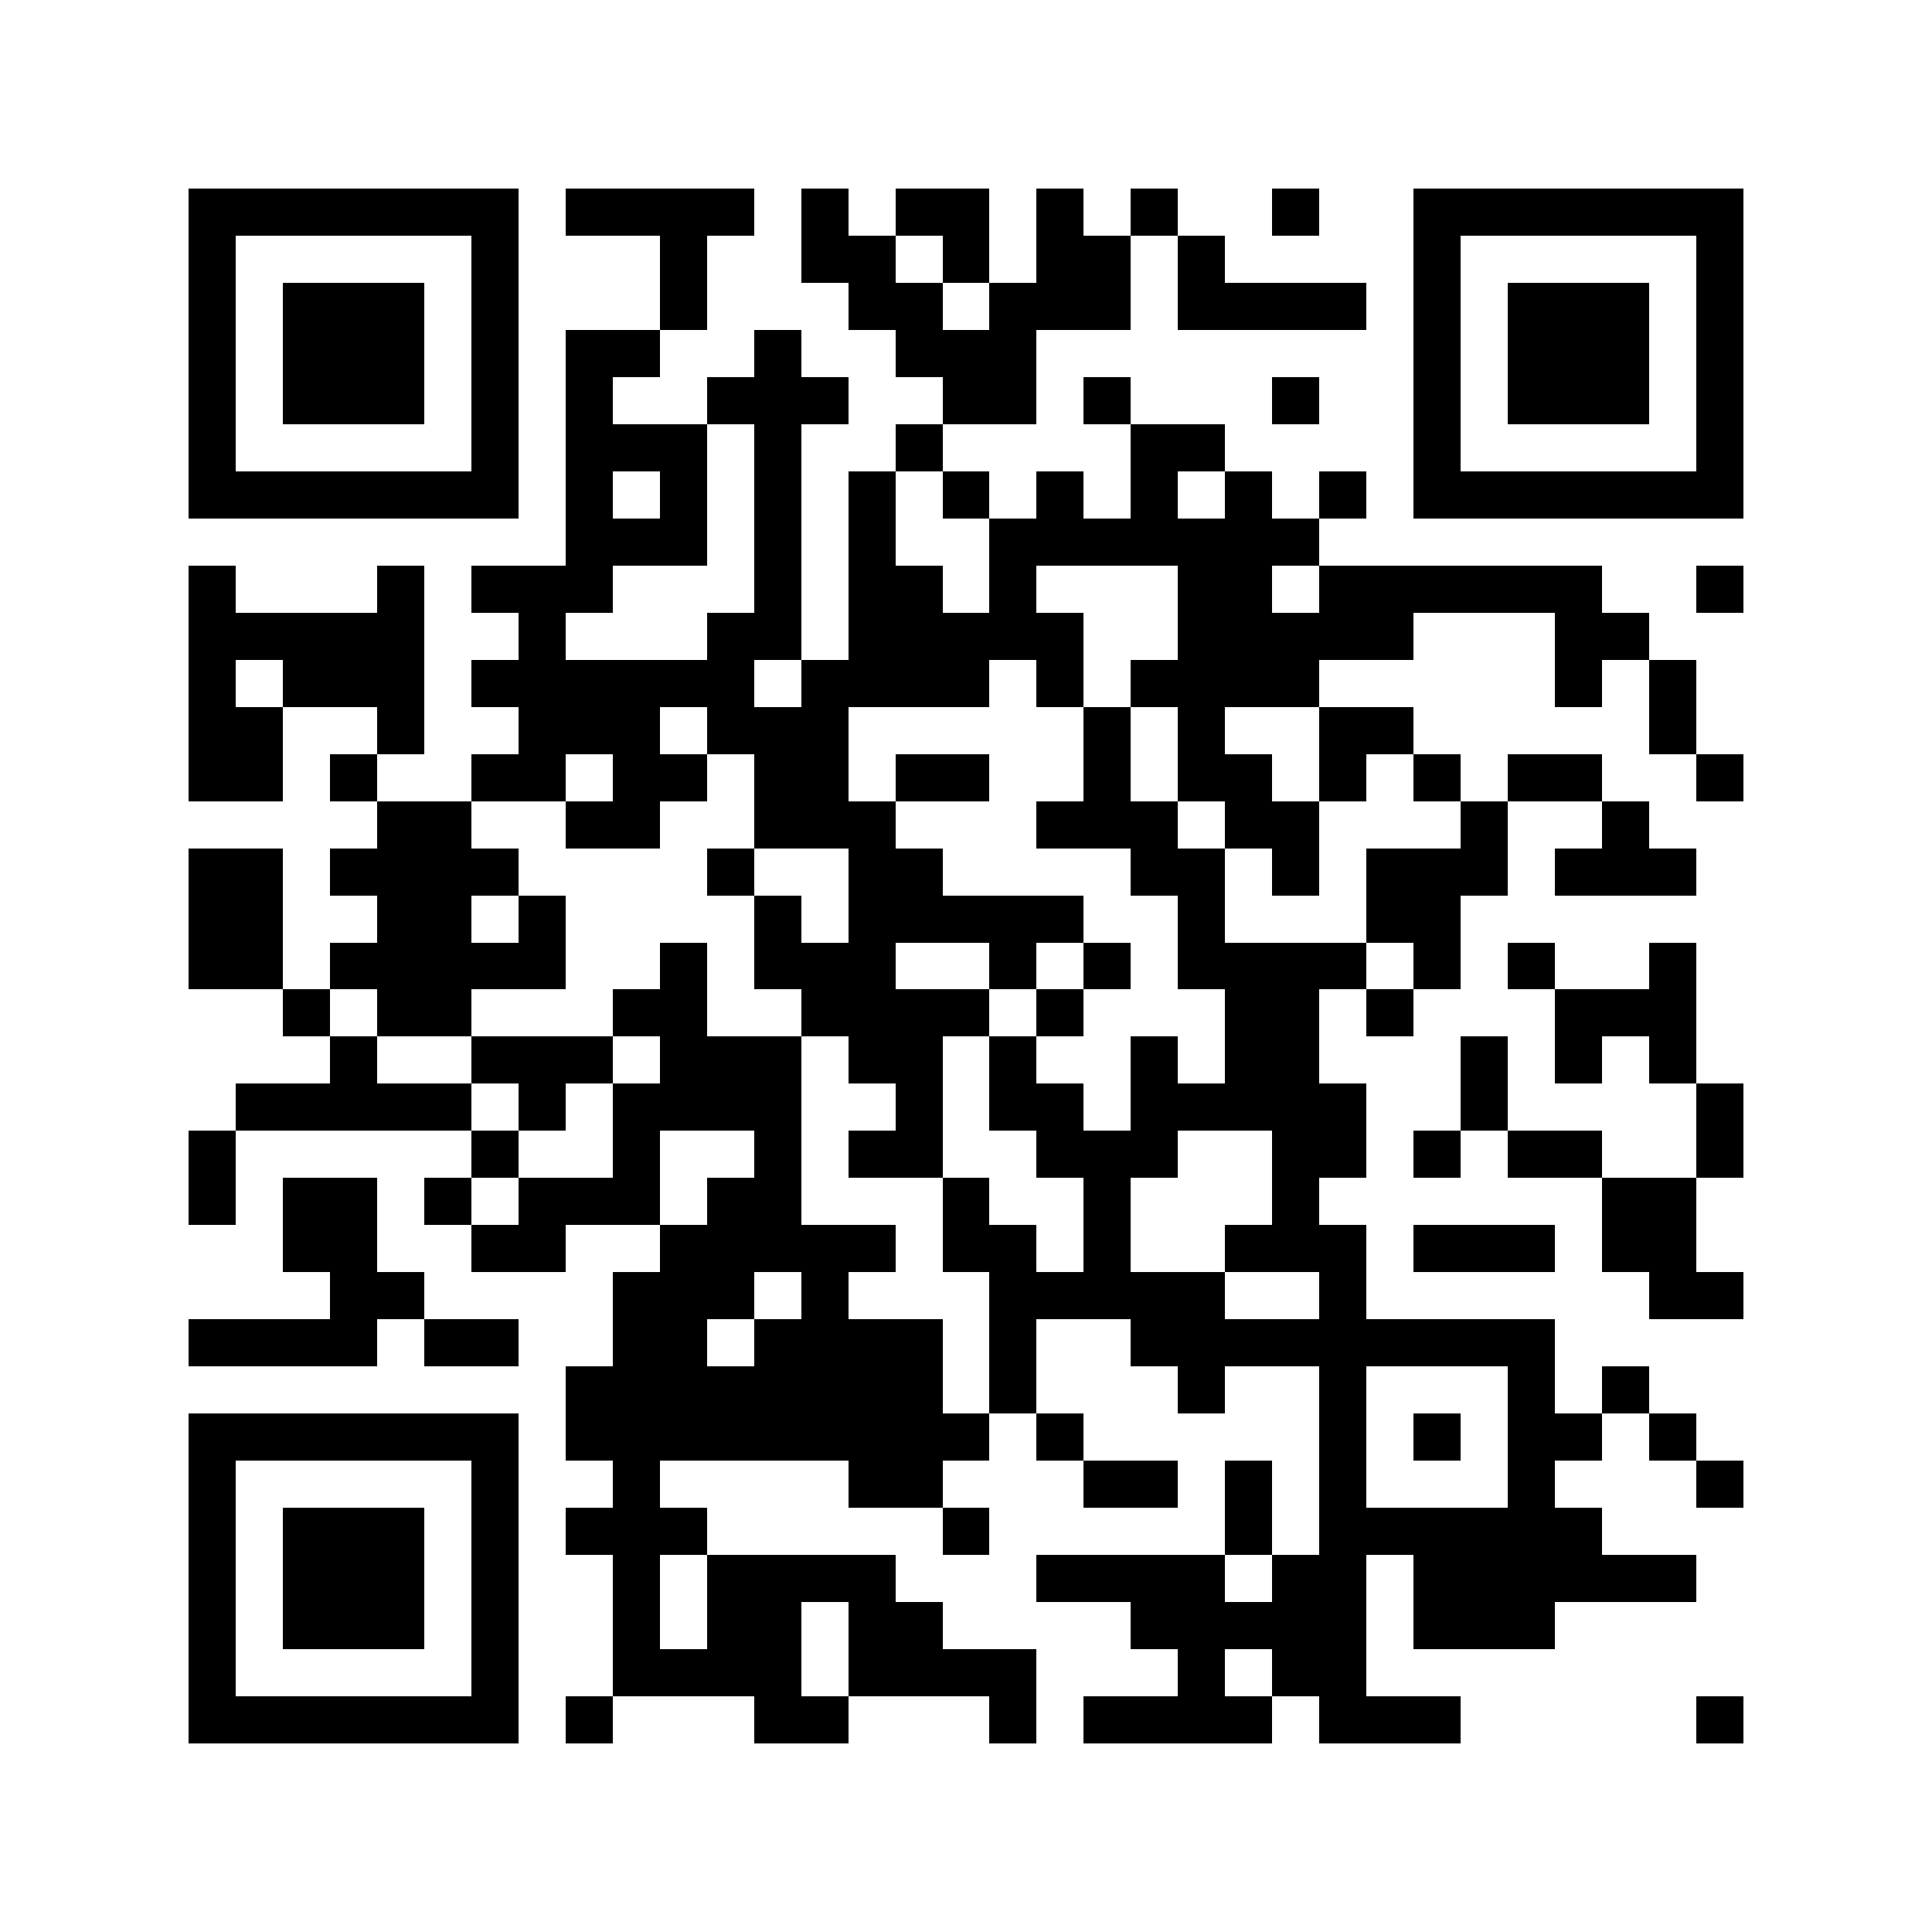
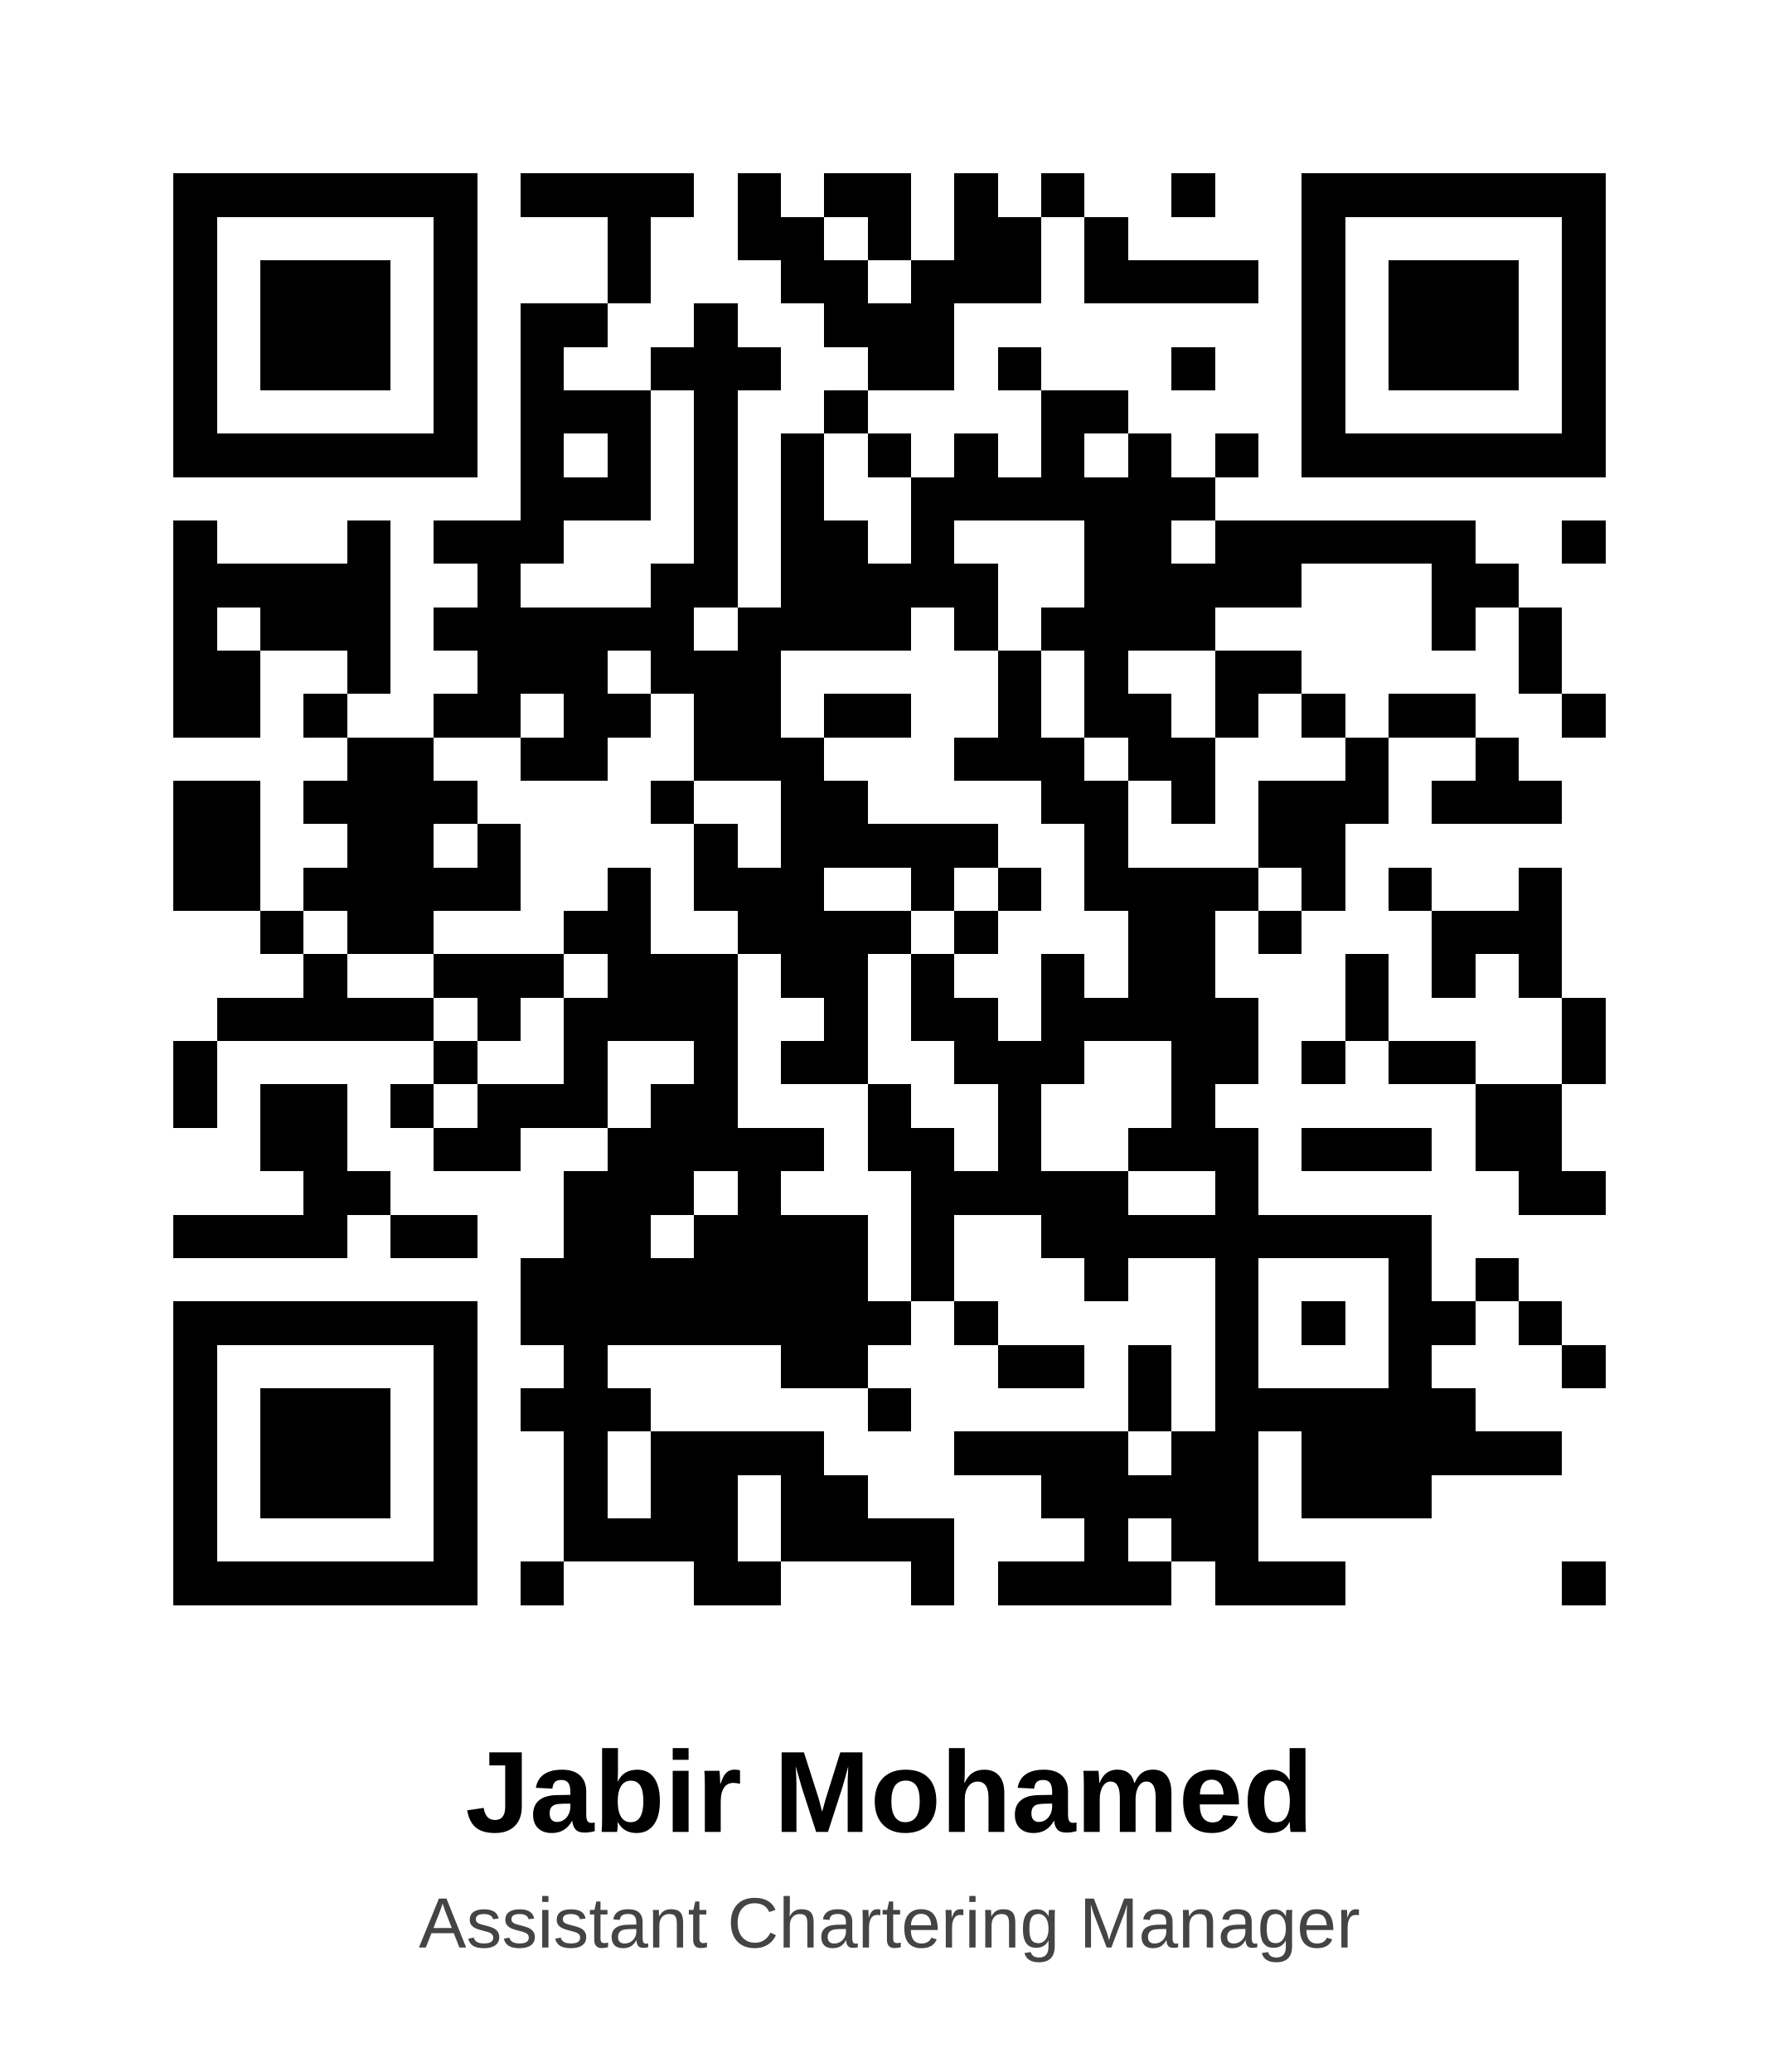
- <svg xmlns="http://www.w3.org/2000/svg" viewBox="0 0 41 41" shape-rendering="crispEdges">
-   <path fill="#ffffff" d="M0 0h41v41H0z" />
-   <path stroke="#000000" d="M4 4.5h7m1 0h4m1 0h1m1 0h2m1 0h1m1 0h1m2 0h1m2 0h7M4 5.5h1m5 0h1m3 0h1m2 0h2m1 0h1m1 0h2m1 0h1m4 0h1m5 0h1M4 6.5h1m1 0h3m1 0h1m3 0h1m3 0h2m1 0h3m1 0h4m1 0h1m1 0h3m1 0h1M4 7.5h1m1 0h3m1 0h1m1 0h2m2 0h1m2 0h3m8 0h1m1 0h3m1 0h1M4 8.5h1m1 0h3m1 0h1m1 0h1m2 0h3m2 0h2m1 0h1m3 0h1m2 0h1m1 0h3m1 0h1M4 9.5h1m5 0h1m1 0h3m1 0h1m2 0h1m4 0h2m4 0h1m5 0h1M4 10.5h7m1 0h1m1 0h1m1 0h1m1 0h1m1 0h1m1 0h1m1 0h1m1 0h1m1 0h1m1 0h7M12 11.5h3m1 0h1m1 0h1m2 0h7M4 12.5h1m3 0h1m1 0h3m3 0h1m1 0h2m1 0h1m3 0h2m1 0h6m2 0h1M4 13.5h5m2 0h1m3 0h2m1 0h5m2 0h5m3 0h2M4 14.5h1m1 0h3m1 0h6m1 0h4m1 0h1m1 0h4m5 0h1m1 0h1M4 15.5h2m2 0h1m2 0h3m1 0h3m5 0h1m1 0h1m2 0h2m5 0h1M4 16.5h2m1 0h1m2 0h2m1 0h2m1 0h2m1 0h2m2 0h1m1 0h2m1 0h1m1 0h1m1 0h2m2 0h1M8 17.5h2m2 0h2m2 0h3m3 0h3m1 0h2m3 0h1m2 0h1M4 18.5h2m1 0h4m4 0h1m2 0h2m4 0h2m1 0h1m1 0h3m1 0h3M4 19.5h2m2 0h2m1 0h1m4 0h1m1 0h5m2 0h1m3 0h2M4 20.5h2m1 0h5m2 0h1m1 0h3m2 0h1m1 0h1m1 0h4m1 0h1m1 0h1m2 0h1M6 21.5h1m1 0h2m3 0h2m2 0h4m1 0h1m3 0h2m1 0h1m3 0h3M7 22.5h1m2 0h3m1 0h3m1 0h2m1 0h1m2 0h1m1 0h2m3 0h1m1 0h1m1 0h1M5 23.5h5m1 0h1m1 0h4m2 0h1m1 0h2m1 0h5m2 0h1m4 0h1M4 24.5h1m5 0h1m2 0h1m2 0h1m1 0h2m2 0h3m2 0h2m1 0h1m1 0h2m2 0h1M4 25.5h1m1 0h2m1 0h1m1 0h3m1 0h2m3 0h1m2 0h1m3 0h1m6 0h2M6 26.5h2m2 0h2m2 0h5m1 0h2m1 0h1m2 0h3m1 0h3m1 0h2M7 27.5h2m4 0h3m1 0h1m3 0h5m2 0h1m6 0h2M4 28.5h4m1 0h2m2 0h2m1 0h4m1 0h1m2 0h9M12 29.5h8m1 0h1m3 0h1m2 0h1m3 0h1m1 0h1M4 30.5h7m1 0h9m1 0h1m5 0h1m1 0h1m1 0h2m1 0h1M4 31.5h1m5 0h1m2 0h1m4 0h2m3 0h2m1 0h1m1 0h1m3 0h1m3 0h1M4 32.5h1m1 0h3m1 0h1m1 0h3m5 0h1m5 0h1m1 0h6M4 33.5h1m1 0h3m1 0h1m2 0h1m1 0h4m3 0h4m1 0h2m1 0h6M4 34.5h1m1 0h3m1 0h1m2 0h1m1 0h2m1 0h2m4 0h5m1 0h3M4 35.5h1m5 0h1m2 0h4m1 0h4m3 0h1m1 0h2M4 36.5h7m1 0h1m3 0h2m3 0h1m1 0h4m1 0h3m5 0h1" />
+ <svg xmlns="http://www.w3.org/2000/svg" width="2000" height="2330" viewBox="0 0 2000 2330">
+   <rect width="100%" height="100%" fill="#ffffff" />
+   <svg x="0" y="0" width="2000" height="2000" viewBox="0 0 41 41" shape-rendering="crispEdges">
+     <path fill="#ffffff" d="M0 0h41v41H0z" />
+     <path stroke="#000000" d="M4 4.5h7m1 0h4m1 0h1m1 0h2m1 0h1m1 0h1m2 0h1m2 0h7M4 5.5h1m5 0h1m3 0h1m2 0h2m1 0h1m1 0h2m1 0h1m4 0h1m5 0h1M4 6.5h1m1 0h3m1 0h1m3 0h1m3 0h2m1 0h3m1 0h4m1 0h1m1 0h3m1 0h1M4 7.5h1m1 0h3m1 0h1m1 0h2m2 0h1m2 0h3m8 0h1m1 0h3m1 0h1M4 8.5h1m1 0h3m1 0h1m1 0h1m2 0h3m2 0h2m1 0h1m3 0h1m2 0h1m1 0h3m1 0h1M4 9.5h1m5 0h1m1 0h3m1 0h1m2 0h1m4 0h2m4 0h1m5 0h1M4 10.5h7m1 0h1m1 0h1m1 0h1m1 0h1m1 0h1m1 0h1m1 0h1m1 0h1m1 0h1m1 0h7M12 11.5h3m1 0h1m1 0h1m2 0h7M4 12.5h1m3 0h1m1 0h3m3 0h1m1 0h2m1 0h1m3 0h2m1 0h6m2 0h1M4 13.5h5m2 0h1m3 0h2m1 0h5m2 0h5m3 0h2M4 14.5h1m1 0h3m1 0h6m1 0h4m1 0h1m1 0h4m5 0h1m1 0h1M4 15.5h2m2 0h1m2 0h3m1 0h3m5 0h1m1 0h1m2 0h2m5 0h1M4 16.5h2m1 0h1m2 0h2m1 0h2m1 0h2m1 0h2m2 0h1m1 0h2m1 0h1m1 0h1m1 0h2m2 0h1M8 17.5h2m2 0h2m2 0h3m3 0h3m1 0h2m3 0h1m2 0h1M4 18.5h2m1 0h4m4 0h1m2 0h2m4 0h2m1 0h1m1 0h3m1 0h3M4 19.5h2m2 0h2m1 0h1m4 0h1m1 0h5m2 0h1m3 0h2M4 20.5h2m1 0h5m2 0h1m1 0h3m2 0h1m1 0h1m1 0h4m1 0h1m1 0h1m2 0h1M6 21.5h1m1 0h2m3 0h2m2 0h4m1 0h1m3 0h2m1 0h1m3 0h3M7 22.5h1m2 0h3m1 0h3m1 0h2m1 0h1m2 0h1m1 0h2m3 0h1m1 0h1m1 0h1M5 23.5h5m1 0h1m1 0h4m2 0h1m1 0h2m1 0h5m2 0h1m4 0h1M4 24.5h1m5 0h1m2 0h1m2 0h1m1 0h2m2 0h3m2 0h2m1 0h1m1 0h2m2 0h1M4 25.5h1m1 0h2m1 0h1m1 0h3m1 0h2m3 0h1m2 0h1m3 0h1m6 0h2M6 26.5h2m2 0h2m2 0h5m1 0h2m1 0h1m2 0h3m1 0h3m1 0h2M7 27.5h2m4 0h3m1 0h1m3 0h5m2 0h1m6 0h2M4 28.5h4m1 0h2m2 0h2m1 0h4m1 0h1m2 0h9M12 29.5h8m1 0h1m3 0h1m2 0h1m3 0h1m1 0h1M4 30.5h7m1 0h9m1 0h1m5 0h1m1 0h1m1 0h2m1 0h1M4 31.5h1m5 0h1m2 0h1m4 0h2m3 0h2m1 0h1m1 0h1m3 0h1m3 0h1M4 32.5h1m1 0h3m1 0h1m1 0h3m5 0h1m5 0h1m1 0h6M4 33.5h1m1 0h3m1 0h1m2 0h1m1 0h4m3 0h4m1 0h2m1 0h6M4 34.5h1m1 0h3m1 0h1m2 0h1m1 0h2m1 0h2m4 0h5m1 0h3M4 35.5h1m5 0h1m2 0h4m1 0h4m3 0h1m1 0h2M4 36.5h7m1 0h1m3 0h2m3 0h1m1 0h4m1 0h3m5 0h1" />
+   </svg>
+   <text x="1000" y="2060" text-anchor="middle" font-family="Arial, Helvetica, sans-serif" font-size="130" font-weight="700" fill="#000000">Jabir Mohamed</text>
+   <text x="1000" y="2190" text-anchor="middle" font-family="Arial, Helvetica, sans-serif" font-size="80" fill="#444444">Assistant Chartering Manager</text>
</svg>
